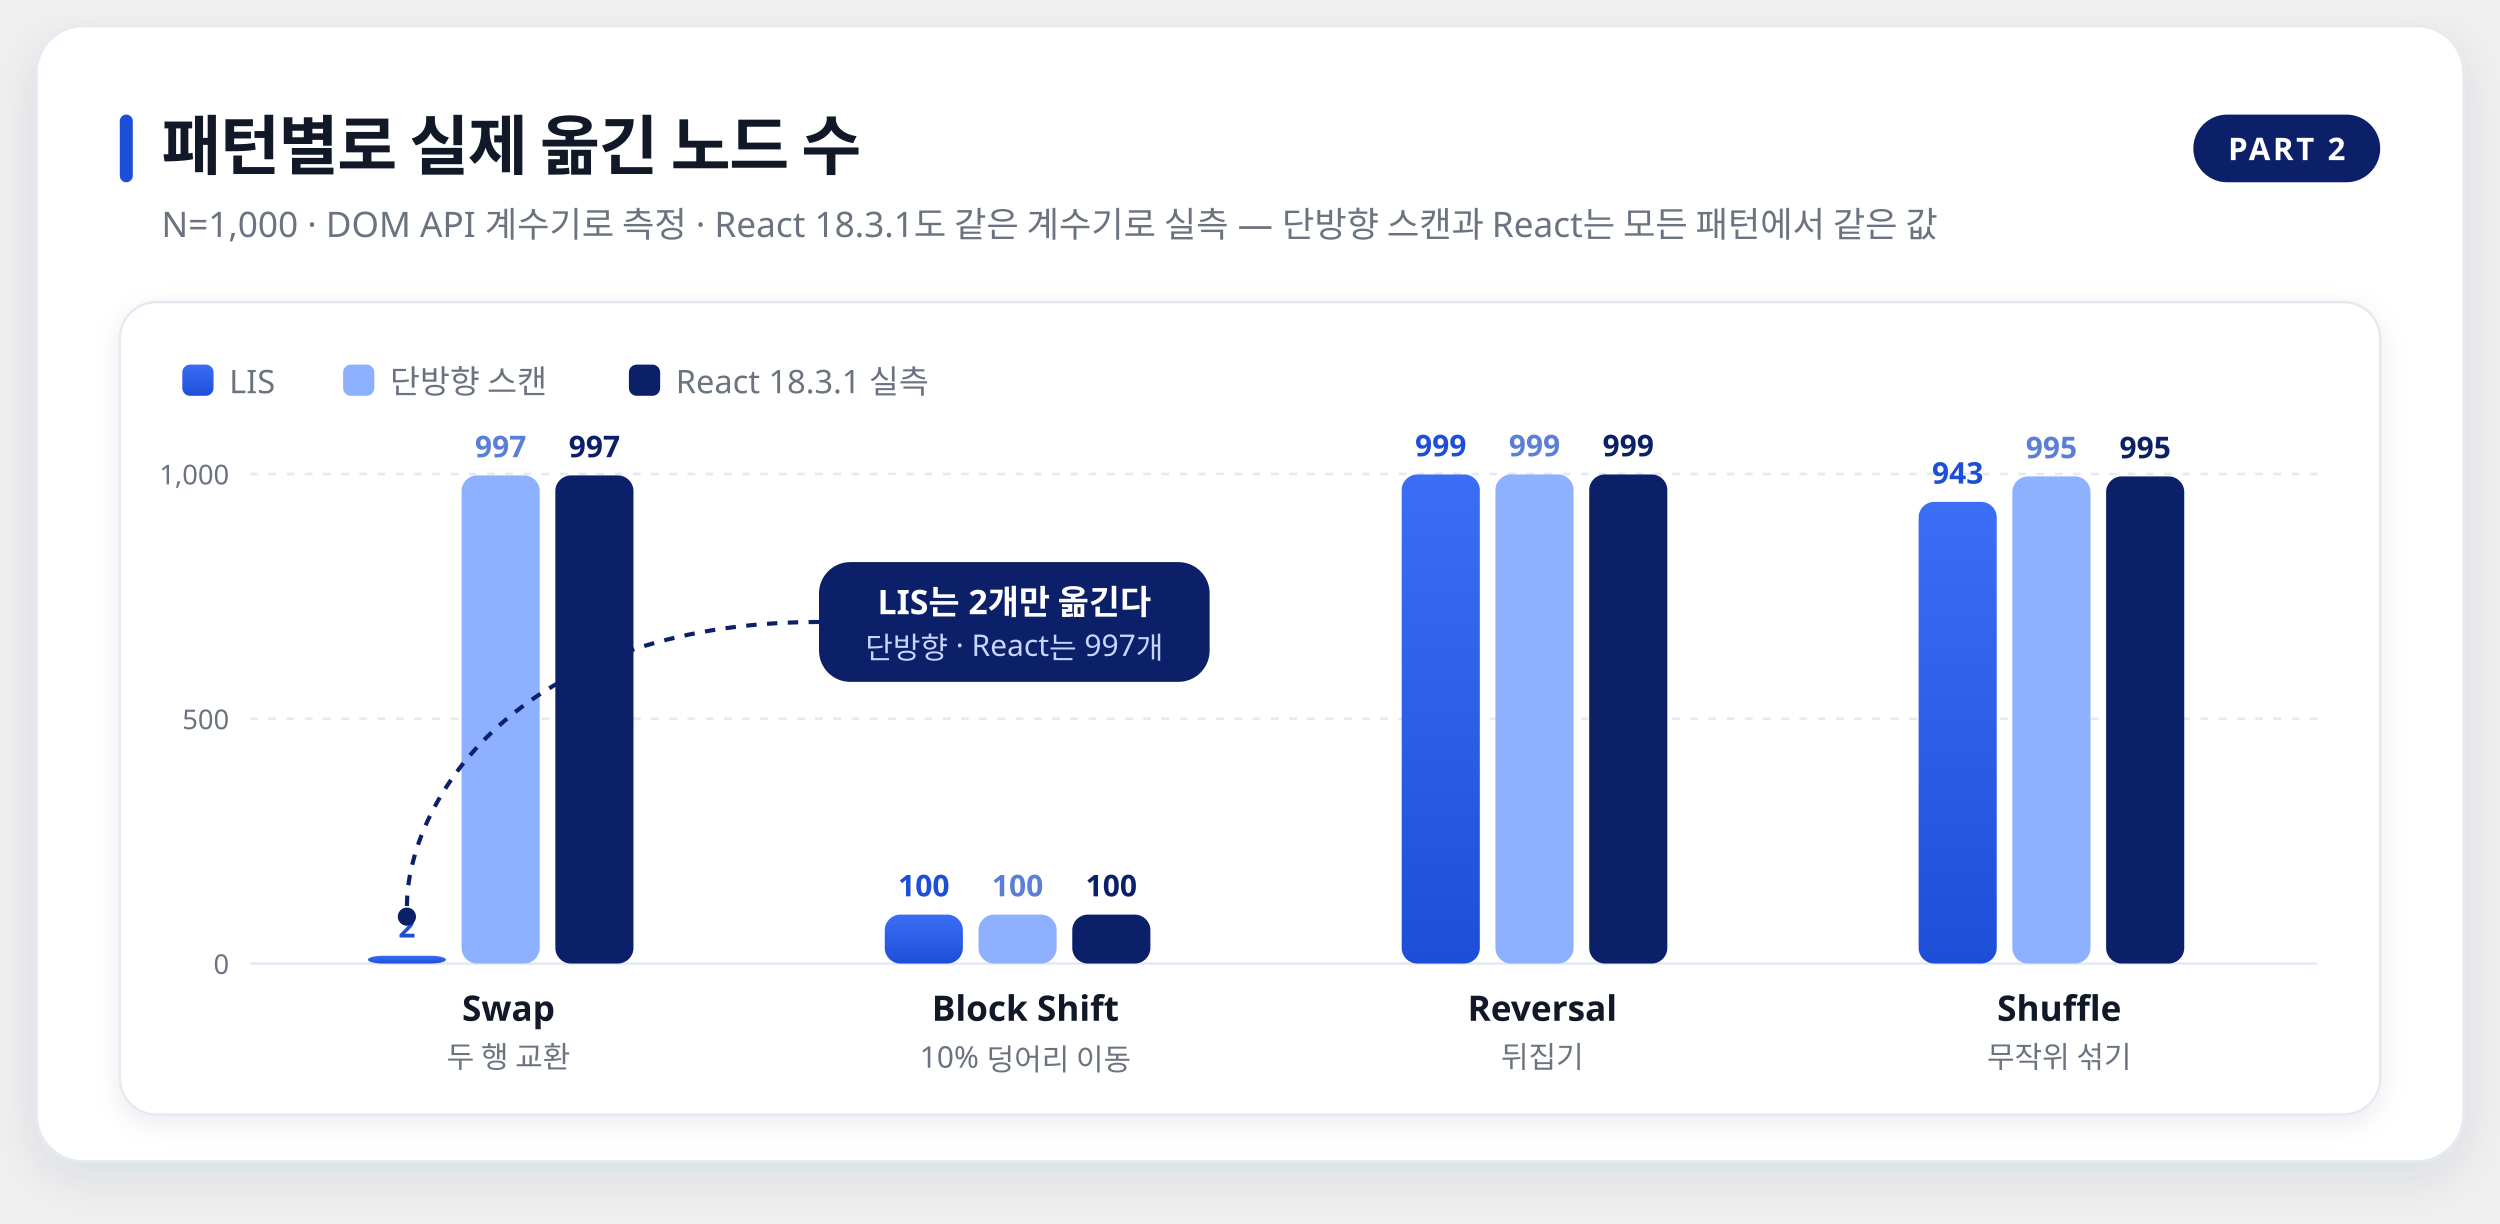
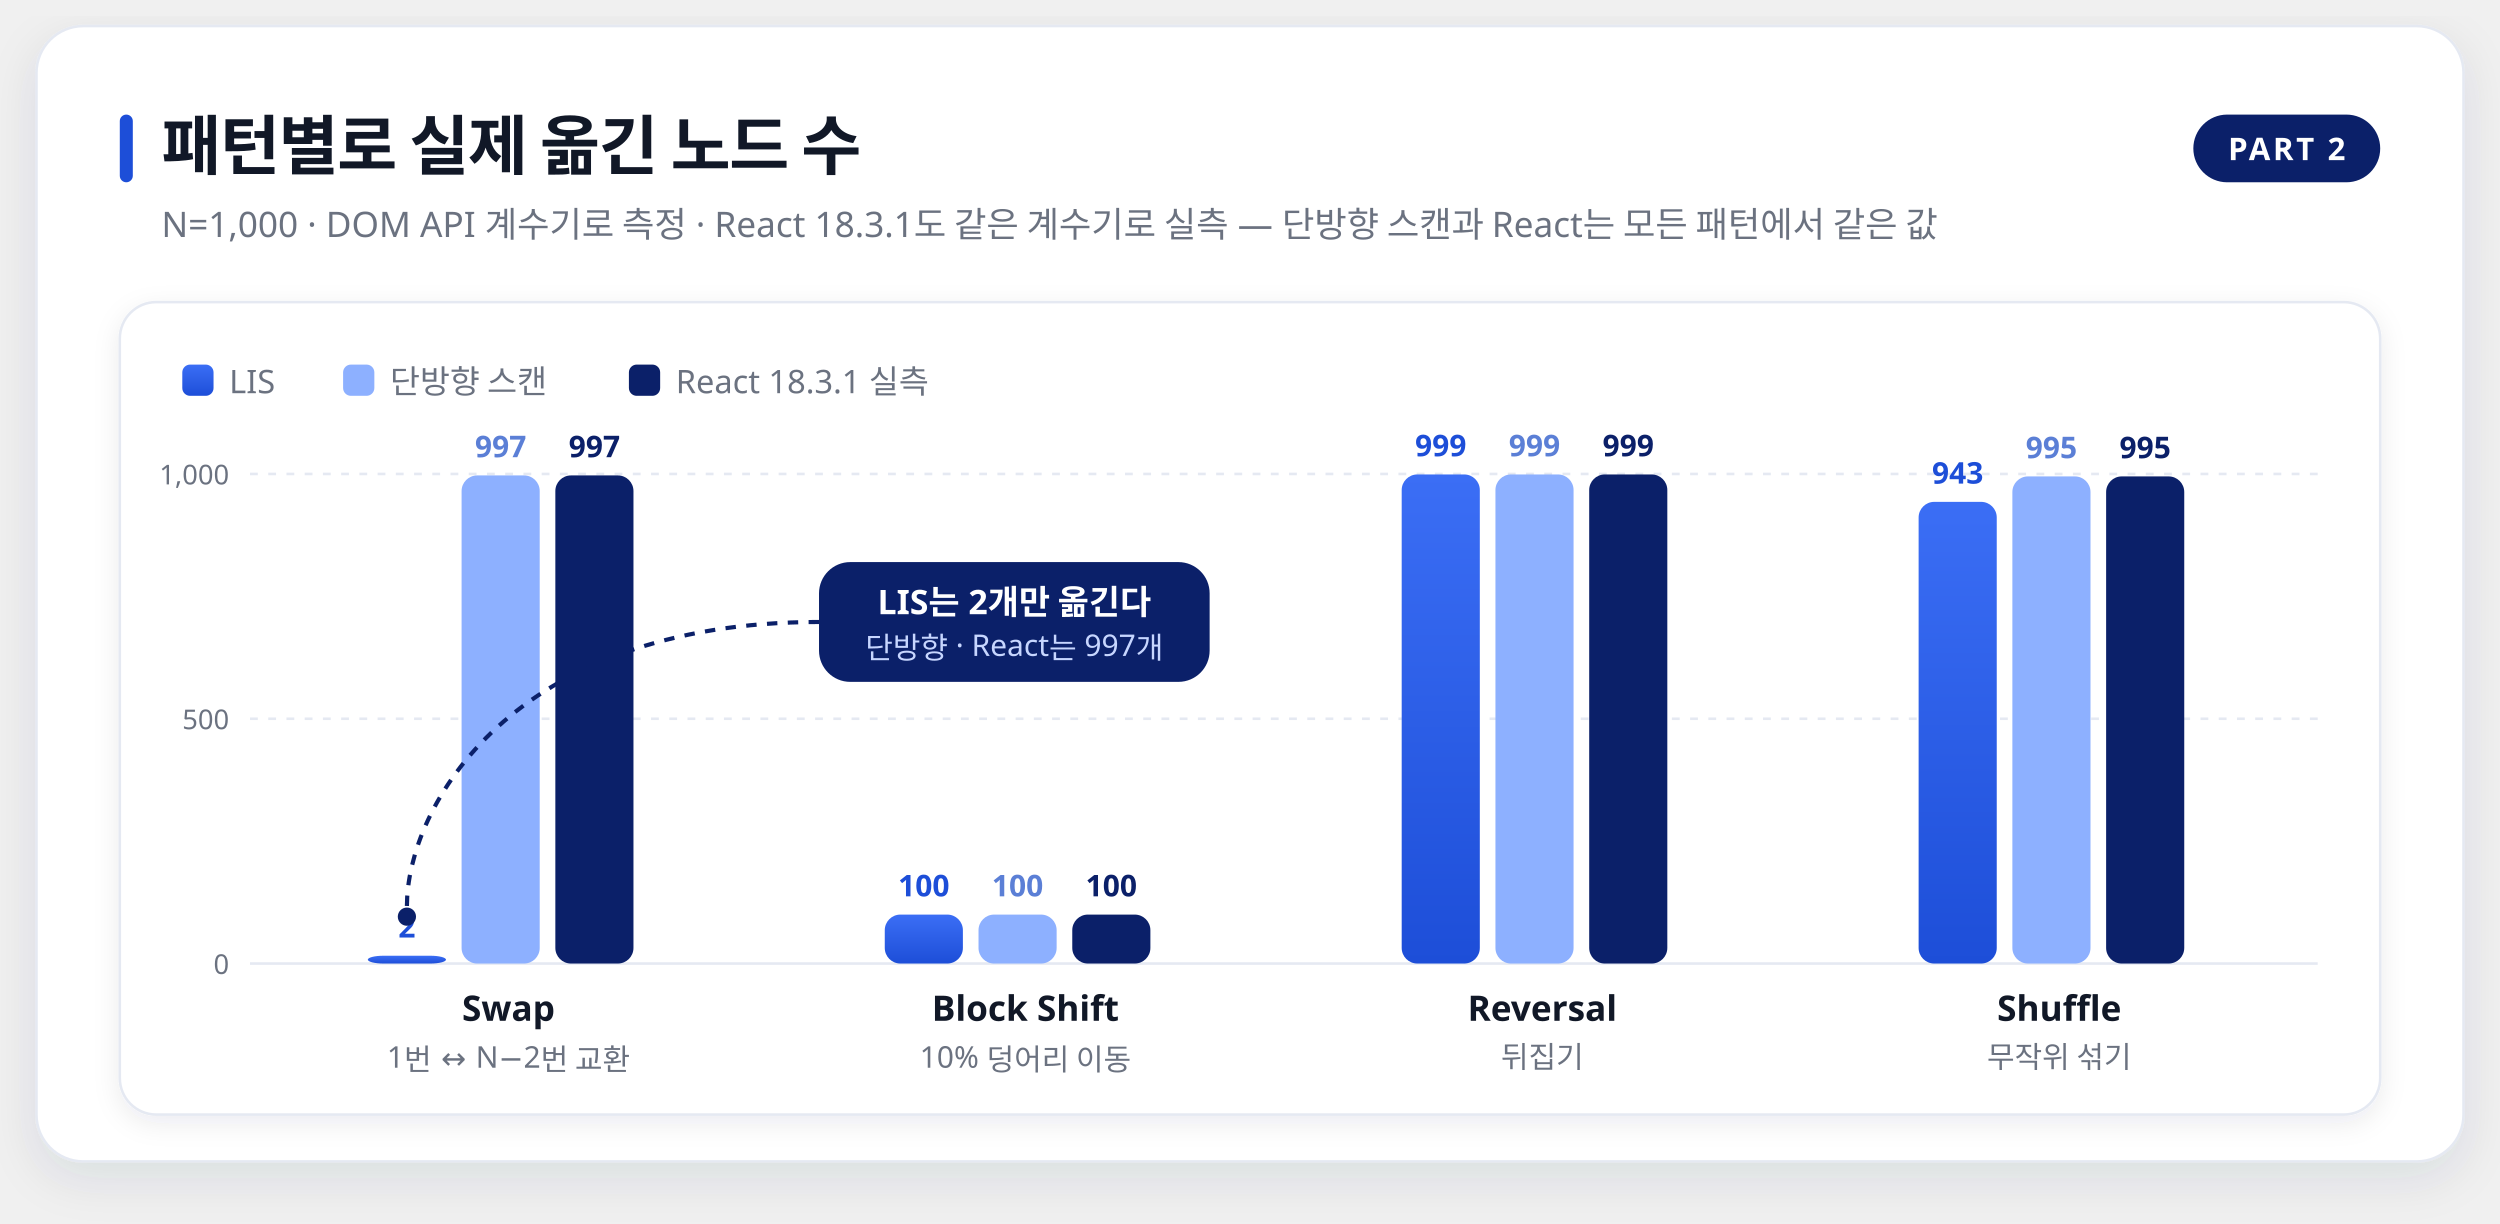
<svg xmlns="http://www.w3.org/2000/svg" width="960" height="470" viewBox="0 0 960 470" role="img" aria-label="패턴별 옮긴 노드 수: swap LIS 2 단방향 997 React 997, block shift 100, reversal 999, shuffle 943 대 995" font-family="Pretendard, 'Apple SD Gothic Neo', 'Malgun Gothic', 'Segoe UI', sans-serif">
  <defs>
    <filter id="sh" x="-10%" y="-10%" width="120%" height="130%">
      <feDropShadow dx="0" dy="6" stdDeviation="9" flood-color="#1e2a55" flood-opacity="0.10" />
    </filter>
    <filter id="sh2" x="-10%" y="-10%" width="120%" height="140%">
      <feDropShadow dx="0" dy="3" stdDeviation="5" flood-color="#1e2a55" flood-opacity="0.08" />
    </filter>
    <linearGradient id="gA" x1="0" y1="0" x2="0" y2="1">
      <stop offset="0" stop-color="#1d4ed8" stop-opacity="0.55" />
      <stop offset="1" stop-color="#1d4ed8" stop-opacity="0.04" />
    </linearGradient>
    <linearGradient id="gB" x1="0" y1="0" x2="0" y2="1">
      <stop offset="0" stop-color="#8db0ff" stop-opacity="0.45" />
      <stop offset="1" stop-color="#8db0ff" stop-opacity="0.05" />
    </linearGradient>
    <linearGradient id="gBar" x1="0" y1="0" x2="0" y2="1">
      <stop offset="0" stop-color="#3b6ef5" />
      <stop offset="1" stop-color="#1d4ed8" />
    </linearGradient>
    <linearGradient id="gNavy" x1="0" y1="0" x2="1" y2="1">
      <stop offset="0" stop-color="#1c3aa9" />
      <stop offset="1" stop-color="#0b2069" />
    </linearGradient>
  </defs>
  <rect x="14" y="10" width="932" height="436" rx="18" fill="#ffffff" stroke="#e5e9f2" filter="url(#sh)" />
  <rect x="46" y="44" width="5" height="26" rx="2.5" fill="#1d4ed8" />
  <text x="62" y="65" font-size="25" font-weight="800" fill="#111827" letter-spacing="-0.5">패턴별로 실제 옮긴 노드 수</text>
  <text x="62" y="91" font-size="13.5" fill="#6b7280">N=1,000 · DOM API 계수기로 측정 · React 18.3.1도 같은 계수기로 실측 — 단방향 스캔과 React는 모든 패턴에서 같은 값</text>
  <rect x="842.24" y="44" width="71.76" height="26" rx="13" fill="#0b2069" />
  <text x="878.12" y="61.5" font-size="12" font-weight="700" text-anchor="middle" fill="#ffffff" letter-spacing="1">PART 2</text>
  <rect x="46" y="116" width="868" height="312" rx="14" fill="#ffffff" stroke="#e5e9f2" filter="url(#sh2)" />
  <rect x="70" y="140" width="12" height="12" rx="3" fill="url(#gBar)" />
  <text x="88" y="151" font-size="12.5" fill="#6b7280">LIS</text>
  <rect x="131.75" y="140" width="12" height="12" rx="3" fill="#8db0ff" />
  <text x="149.75" y="151" font-size="12.5" fill="#6b7280">단방향 스캔</text>
  <rect x="241.5" y="140" width="12" height="12" rx="3" fill="#0b2069" />
  <text x="259.5" y="151" font-size="12.5" fill="#6b7280">React 18.3.1 실측</text>
  <line x1="96" y1="370" x2="890" y2="370" stroke="#e5e9f2" />
  <text x="88" y="374" font-size="10.5" text-anchor="end" fill="#6b7280">0</text>
  <line x1="96" y1="276" x2="890" y2="276" stroke="#e5e9f2" stroke-dasharray="3 4" />
  <text x="88" y="280" font-size="10.5" text-anchor="end" fill="#6b7280">500</text>
  <line x1="96" y1="182" x2="890" y2="182" stroke="#e5e9f2" stroke-dasharray="3 4" />
  <text x="88" y="186" font-size="10.5" text-anchor="end" fill="#6b7280">1,000</text>
  <rect x="141.25" y="367" width="30" height="3" rx="6" fill="url(#gBar)" />
  <text x="156.25" y="360" font-size="11.5" font-weight="800" text-anchor="middle" fill="#1d4ed8">2</text>
  <rect x="177.25" y="182.564" width="30" height="187.436" rx="6" fill="#8db0ff" />
  <text x="192.25" y="175.564" font-size="11.5" font-weight="800" text-anchor="middle" fill="#5b7fd6">997</text>
  <rect x="213.25" y="182.564" width="30" height="187.436" rx="6" fill="#0b2069" />
  <text x="228.25" y="175.564" font-size="11.5" font-weight="800" text-anchor="middle" fill="#0b2069">997</text>
  <text x="195.25" y="392" font-size="13.5" font-weight="800" text-anchor="middle" fill="#111827">Swap</text>
-   <text x="195.25" y="410" font-size="11.5" text-anchor="middle" fill="#6b7280">두 행 교환</text>
+   <text x="195.25" y="410" font-size="11.5" text-anchor="middle" fill="#6b7280">1번 ↔ N−2번 교환</text>
  <rect x="339.75" y="351.2" width="30" height="18.8" rx="6" fill="url(#gBar)" />
  <text x="354.75" y="344.2" font-size="11.5" font-weight="800" text-anchor="middle" fill="#1d4ed8">100</text>
  <rect x="375.75" y="351.2" width="30" height="18.8" rx="6" fill="#8db0ff" />
  <text x="390.75" y="344.2" font-size="11.5" font-weight="800" text-anchor="middle" fill="#5b7fd6">100</text>
  <rect x="411.75" y="351.2" width="30" height="18.8" rx="6" fill="#0b2069" />
  <text x="426.75" y="344.2" font-size="11.5" font-weight="800" text-anchor="middle" fill="#0b2069">100</text>
  <text x="393.75" y="392" font-size="13.5" font-weight="800" text-anchor="middle" fill="#111827">Block Shift</text>
  <text x="393.75" y="410" font-size="11.5" text-anchor="middle" fill="#6b7280">10% 덩어리 이동</text>
  <rect x="538.25" y="182.188" width="30" height="187.812" rx="6" fill="url(#gBar)" />
  <text x="553.25" y="175.188" font-size="11.5" font-weight="800" text-anchor="middle" fill="#1d4ed8">999</text>
  <rect x="574.25" y="182.188" width="30" height="187.812" rx="6" fill="#8db0ff" />
  <text x="589.25" y="175.188" font-size="11.5" font-weight="800" text-anchor="middle" fill="#5b7fd6">999</text>
  <rect x="610.25" y="182.188" width="30" height="187.812" rx="6" fill="#0b2069" />
  <text x="625.25" y="175.188" font-size="11.5" font-weight="800" text-anchor="middle" fill="#0b2069">999</text>
  <text x="592.25" y="392" font-size="13.5" font-weight="800" text-anchor="middle" fill="#111827">Reversal</text>
  <text x="592.25" y="410" font-size="11.5" text-anchor="middle" fill="#6b7280">뒤집기</text>
  <rect x="736.75" y="192.716" width="30" height="177.284" rx="6" fill="url(#gBar)" />
  <text x="751.75" y="185.716" font-size="11.5" font-weight="800" text-anchor="middle" fill="#1d4ed8">943</text>
  <rect x="772.75" y="182.94" width="30" height="187.06" rx="6" fill="#8db0ff" />
  <text x="787.75" y="175.94" font-size="11.5" font-weight="800" text-anchor="middle" fill="#5b7fd6">995</text>
  <rect x="808.75" y="182.94" width="30" height="187.06" rx="6" fill="#0b2069" />
  <text x="823.75" y="175.94" font-size="11.5" font-weight="800" text-anchor="middle" fill="#0b2069">995</text>
  <text x="790.75" y="392" font-size="13.5" font-weight="800" text-anchor="middle" fill="#111827">Shuffle</text>
  <text x="790.75" y="410" font-size="11.5" text-anchor="middle" fill="#6b7280">무작위 섞기</text>
  <path d="M314.5,238.84 C196.25,238.84 156.25,310 156.25,348" fill="none" stroke="#0b2069" stroke-width="1.6" stroke-dasharray="4 4" />
  <circle cx="156.25" cy="352" r="3.5" fill="#0b2069" />
  <rect x="314.5" y="215.84" width="150" height="46" rx="12" fill="#0b2069" />
  <text x="389.5" y="235.84" font-size="13" font-weight="800" text-anchor="middle" fill="#ffffff">LIS는 2개만 옮긴다</text>
  <text x="389.5" y="252.84" font-size="11.5" text-anchor="middle" fill="#c7d6ff">단방향 · React는 997개</text>
</svg>
